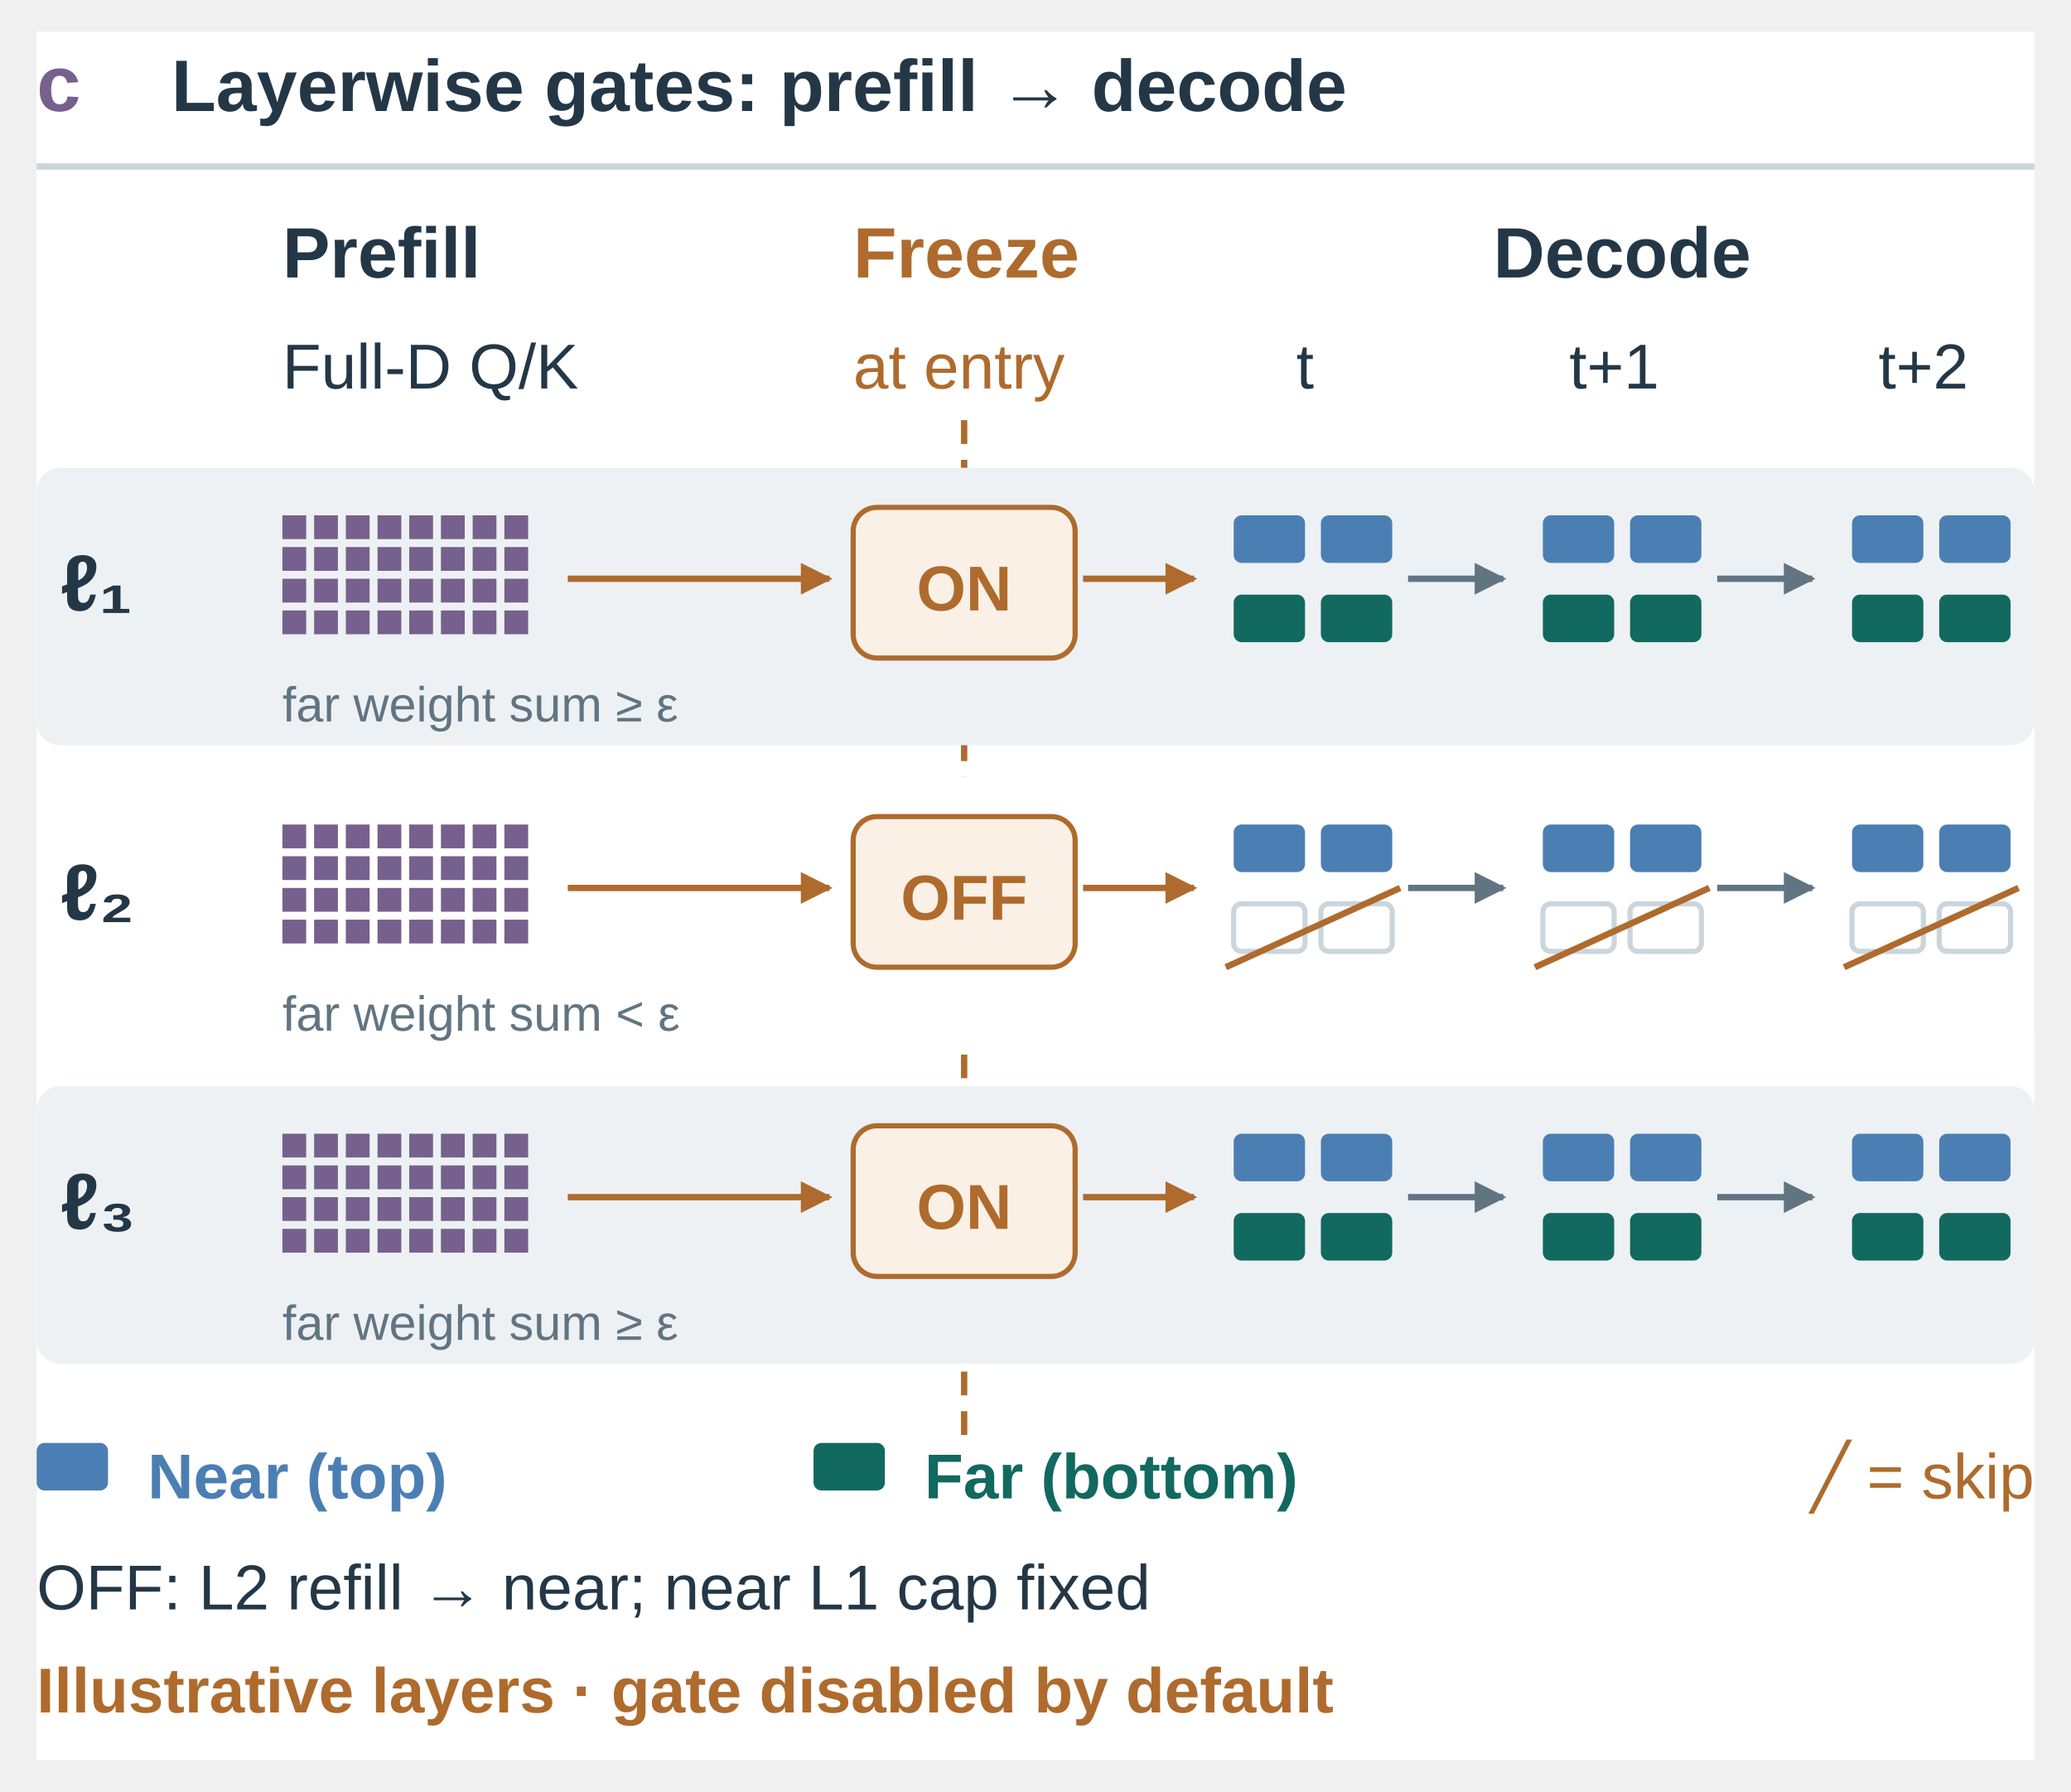
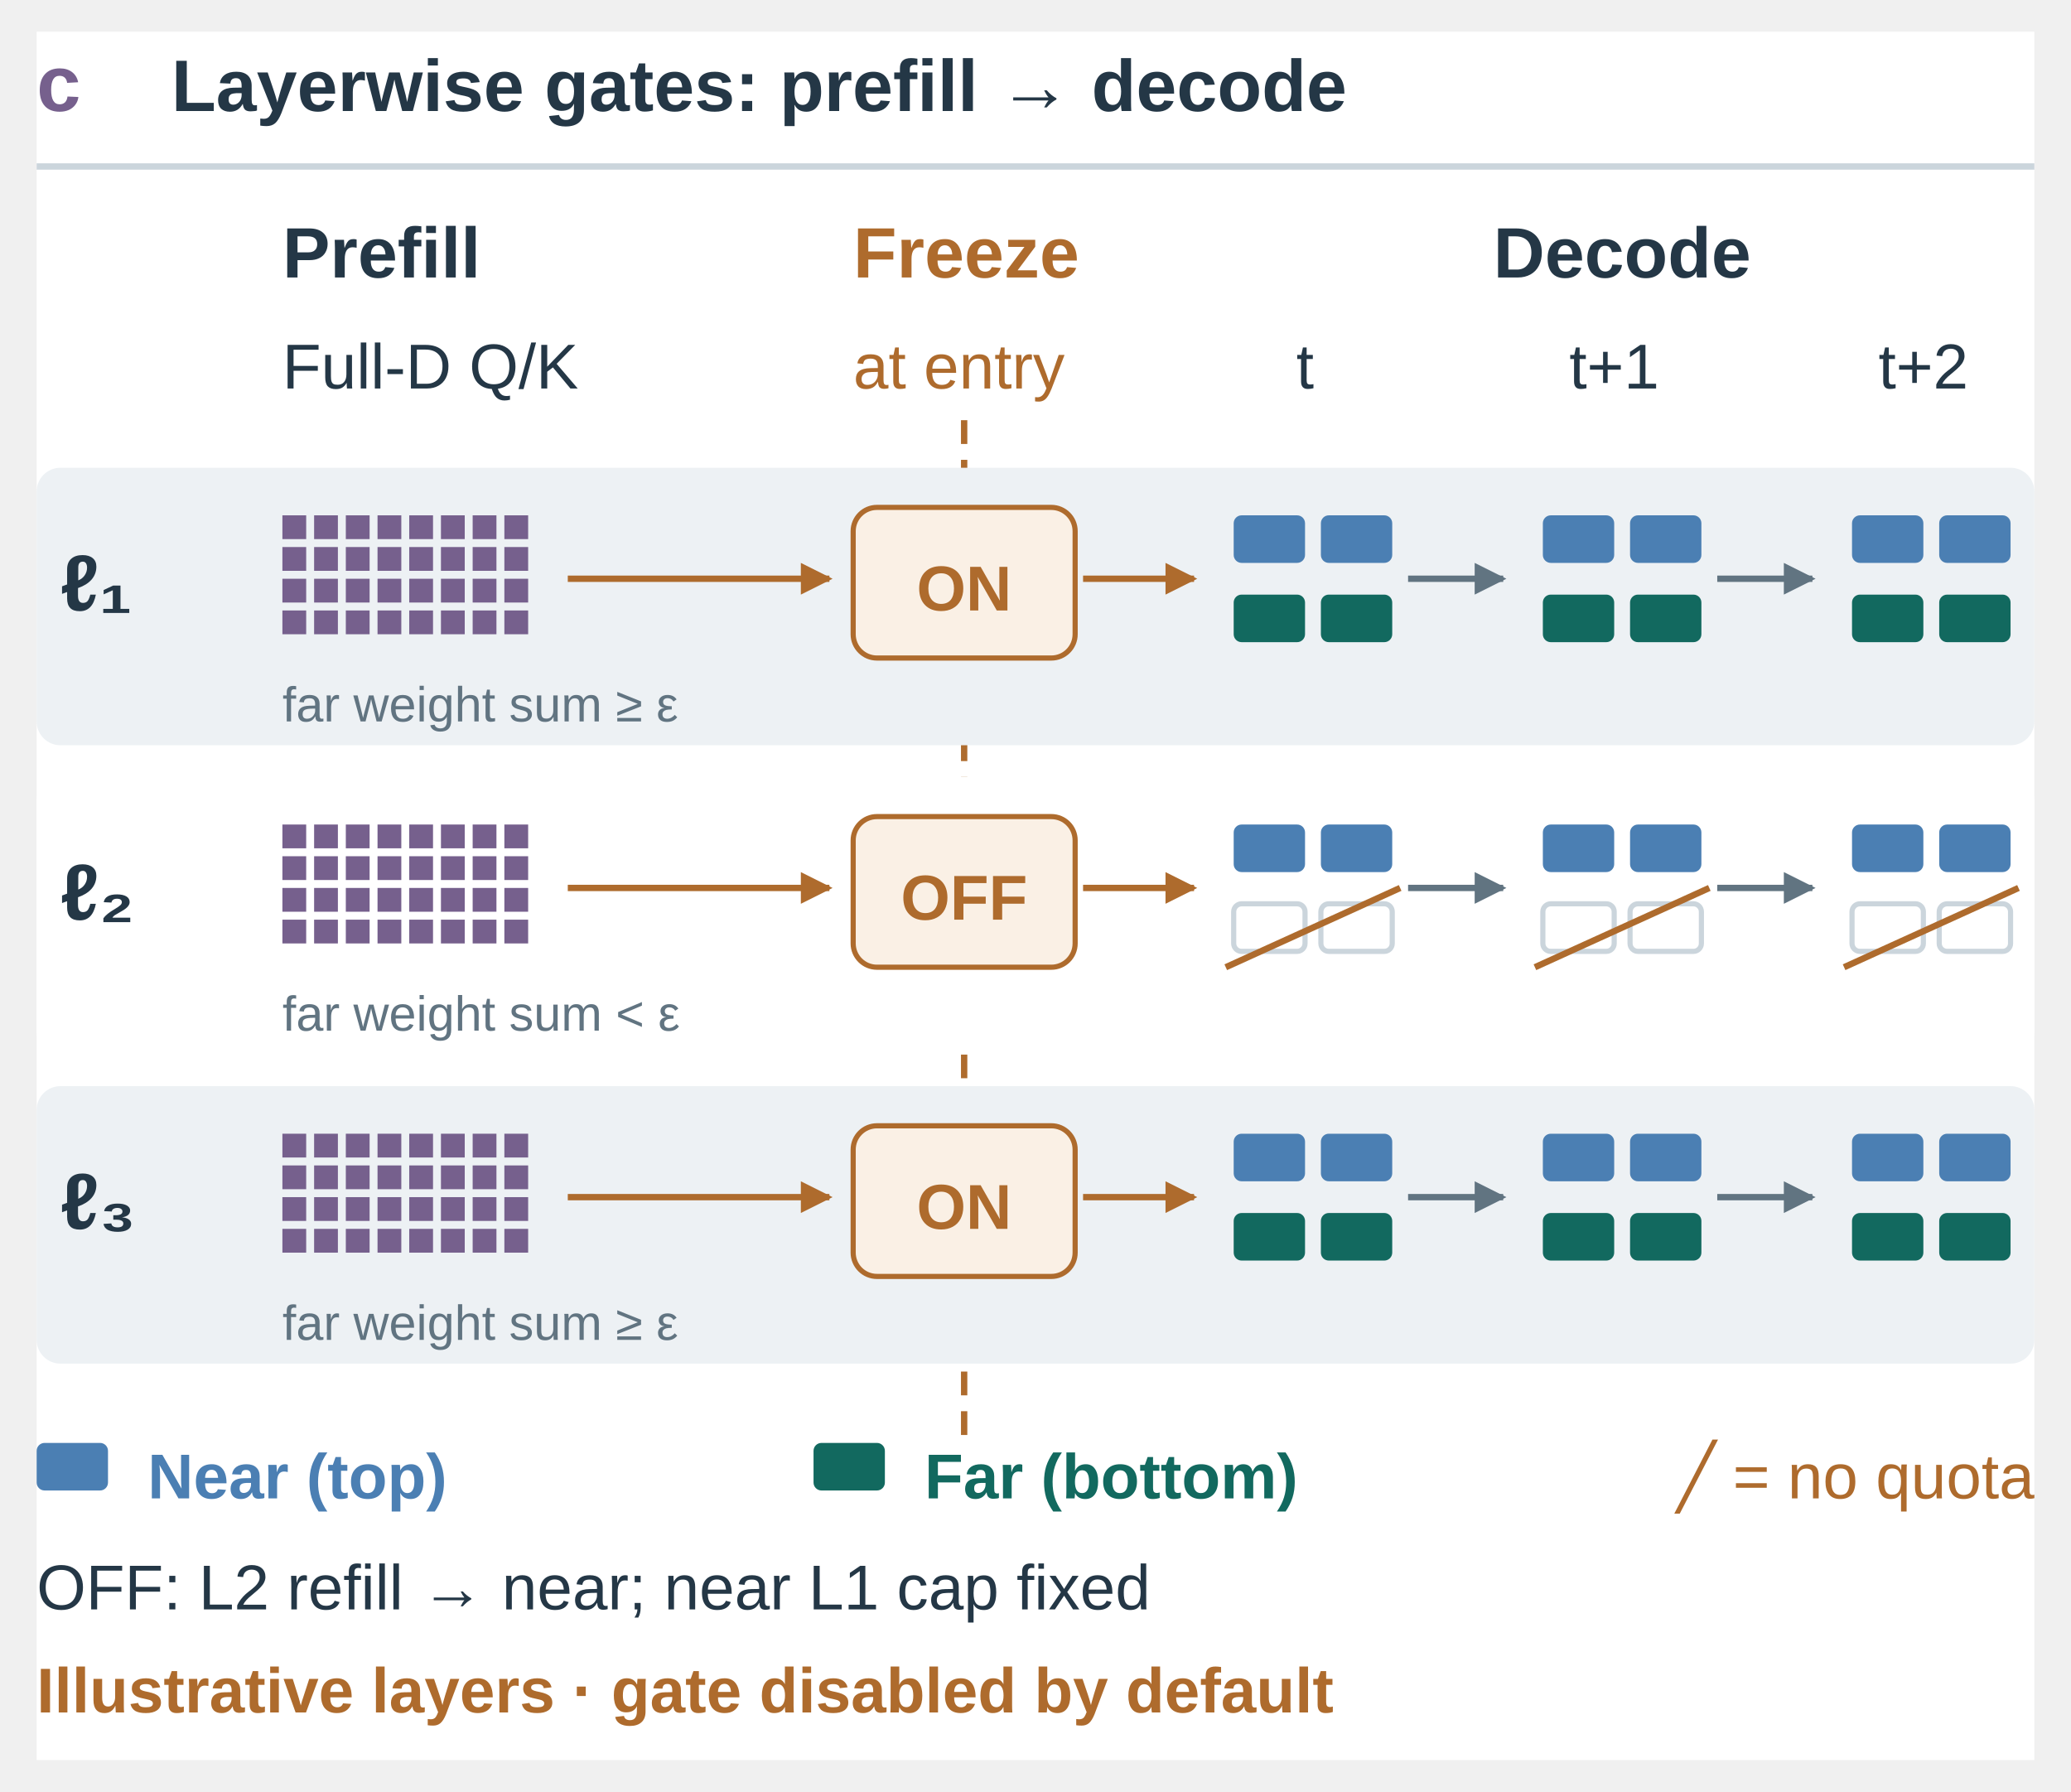
<svg xmlns="http://www.w3.org/2000/svg" width="252pt" height="218pt" viewBox="-4 -4 260 226">
  <defs>
    <marker id="ink" markerWidth="5" markerHeight="5" refX="4.5" refY="2.5" orient="auto">
      <path d="M0 0L5 2.5L0 5Z" fill="#243746" />
    </marker>
    <marker id="muted" markerWidth="5" markerHeight="5" refX="4.5" refY="2.5" orient="auto">
      <path d="M0 0L5 2.5L0 5Z" fill="#617481" />
    </marker>
    <marker id="line" markerWidth="5" markerHeight="5" refX="4.5" refY="2.5" orient="auto">
      <path d="M0 0L5 2.5L0 5Z" fill="#CBD5DC" />
    </marker>
    <marker id="pale" markerWidth="5" markerHeight="5" refX="4.5" refY="2.5" orient="auto">
      <path d="M0 0L5 2.5L0 5Z" fill="#EDF1F4" />
    </marker>
    <marker id="purple" markerWidth="5" markerHeight="5" refX="4.5" refY="2.5" orient="auto">
      <path d="M0 0L5 2.5L0 5Z" fill="#76608D" />
    </marker>
    <marker id="pl" markerWidth="5" markerHeight="5" refX="4.5" refY="2.5" orient="auto">
      <path d="M0 0L5 2.5L0 5Z" fill="#EEE9F3" />
    </marker>
    <marker id="near" markerWidth="5" markerHeight="5" refX="4.5" refY="2.5" orient="auto">
      <path d="M0 0L5 2.5L0 5Z" fill="#4B7FB3" />
    </marker>
    <marker id="nl" markerWidth="5" markerHeight="5" refX="4.5" refY="2.5" orient="auto">
      <path d="M0 0L5 2.5L0 5Z" fill="#E7EFF7" />
    </marker>
    <marker id="far" markerWidth="5" markerHeight="5" refX="4.5" refY="2.5" orient="auto">
      <path d="M0 0L5 2.5L0 5Z" fill="#12695F" />
    </marker>
    <marker id="fl" markerWidth="5" markerHeight="5" refX="4.5" refY="2.5" orient="auto">
      <path d="M0 0L5 2.5L0 5Z" fill="#E5F3F0" />
    </marker>
    <marker id="gate" markerWidth="5" markerHeight="5" refX="4.5" refY="2.5" orient="auto">
      <path d="M0 0L5 2.5L0 5Z" fill="#AE6B2D" />
    </marker>
    <marker id="gl" markerWidth="5" markerHeight="5" refX="4.5" refY="2.5" orient="auto">
      <path d="M0 0L5 2.5L0 5Z" fill="#FAF0E5" />
    </marker>
    <marker id="white" markerWidth="5" markerHeight="5" refX="4.5" refY="2.5" orient="auto">
      <path d="M0 0L5 2.5L0 5Z" fill="#FFFFFF" />
    </marker>
  </defs>
  <rect width="252" height="218" fill="white" />
  <text x="0" y="10" font-family="Liberation Sans" font-size="10" fill="#76608D" font-weight="700" text-anchor="start">c</text>
  <text x="17" y="10" font-family="Liberation Sans" font-size="9.2" fill="#243746" font-weight="700" text-anchor="start">Layerwise gates: prefill → decode</text>
  <polyline points="0,17 252,17" fill="none" stroke="#CBD5DC" stroke-width=".8" />
  <text x="31" y="31" font-family="Liberation Sans" font-size="9" fill="#243746" font-weight="700" text-anchor="start">Prefill</text>
  <text x="103" y="31" font-family="Liberation Sans" font-size="9" fill="#AE6B2D" font-weight="700" text-anchor="start">Freeze</text>
  <text x="200" y="31" font-family="Liberation Sans" font-size="9" fill="#243746" font-weight="700" text-anchor="middle">Decode</text>
  <text x="31" y="45" font-family="Liberation Sans" font-size="8" fill="#243746" font-weight="400" text-anchor="start">Full-D Q/K</text>
  <text x="103" y="45" font-family="Liberation Sans" font-size="8" fill="#AE6B2D" font-weight="400" text-anchor="start">at entry</text>
  <text x="160" y="45" font-family="Liberation Sans" font-size="8" fill="#243746" font-weight="400" text-anchor="middle">t</text>
  <text x="199" y="45" font-family="Liberation Sans" font-size="8" fill="#243746" font-weight="400" text-anchor="middle">t+1</text>
  <text x="238" y="45" font-family="Liberation Sans" font-size="8" fill="#243746" font-weight="400" text-anchor="middle">t+2</text>
  <polyline points="117,49 117,177" fill="none" stroke="#AE6B2D" stroke-width=".8" stroke-dasharray="3 2" />
  <rect x="0" y="55" width="252" height="35" rx="3" fill="#EDF1F4" />
  <text x="3" y="73" font-family="Liberation Sans" font-size="10" fill="#243746" font-weight="700" text-anchor="start">ℓ₁</text>
  <rect x="31" y="61" width="3" height="3" rx="0" fill="#76608D" />
  <rect x="35" y="61" width="3" height="3" rx="0" fill="#76608D" />
  <rect x="39" y="61" width="3" height="3" rx="0" fill="#76608D" />
  <rect x="43" y="61" width="3" height="3" rx="0" fill="#76608D" />
  <rect x="47" y="61" width="3" height="3" rx="0" fill="#76608D" />
  <rect x="51" y="61" width="3" height="3" rx="0" fill="#76608D" />
  <rect x="55" y="61" width="3" height="3" rx="0" fill="#76608D" />
  <rect x="59" y="61" width="3" height="3" rx="0" fill="#76608D" />
  <rect x="31" y="65" width="3" height="3" rx="0" fill="#76608D" />
  <rect x="35" y="65" width="3" height="3" rx="0" fill="#76608D" />
  <rect x="39" y="65" width="3" height="3" rx="0" fill="#76608D" />
  <rect x="43" y="65" width="3" height="3" rx="0" fill="#76608D" />
  <rect x="47" y="65" width="3" height="3" rx="0" fill="#76608D" />
  <rect x="51" y="65" width="3" height="3" rx="0" fill="#76608D" />
  <rect x="55" y="65" width="3" height="3" rx="0" fill="#76608D" />
  <rect x="59" y="65" width="3" height="3" rx="0" fill="#76608D" />
  <rect x="31" y="69" width="3" height="3" rx="0" fill="#76608D" />
  <rect x="35" y="69" width="3" height="3" rx="0" fill="#76608D" />
  <rect x="39" y="69" width="3" height="3" rx="0" fill="#76608D" />
  <rect x="43" y="69" width="3" height="3" rx="0" fill="#76608D" />
  <rect x="47" y="69" width="3" height="3" rx="0" fill="#76608D" />
  <rect x="51" y="69" width="3" height="3" rx="0" fill="#76608D" />
  <rect x="55" y="69" width="3" height="3" rx="0" fill="#76608D" />
  <rect x="59" y="69" width="3" height="3" rx="0" fill="#76608D" />
  <rect x="31" y="73" width="3" height="3" rx="0" fill="#76608D" />
  <rect x="35" y="73" width="3" height="3" rx="0" fill="#76608D" />
  <rect x="39" y="73" width="3" height="3" rx="0" fill="#76608D" />
  <rect x="43" y="73" width="3" height="3" rx="0" fill="#76608D" />
  <rect x="47" y="73" width="3" height="3" rx="0" fill="#76608D" />
  <rect x="51" y="73" width="3" height="3" rx="0" fill="#76608D" />
  <rect x="55" y="73" width="3" height="3" rx="0" fill="#76608D" />
  <rect x="59" y="73" width="3" height="3" rx="0" fill="#76608D" />
  <text x="31" y="87" font-family="Liberation Sans" font-size="6.2" fill="#617481" font-weight="400" text-anchor="start">far weight sum ≥ ε</text>
  <polyline points="67,69 100,69" fill="none" stroke="#AE6B2D" stroke-width=".8" marker-end="url(#gate)" />
  <rect x="103" y="60" width="28" height="19" rx="3" fill="#FAF0E5" stroke="#AE6B2D" stroke-width=".65" />
  <text x="117" y="73" font-family="Liberation Sans" font-size="8" fill="#AE6B2D" font-weight="700" text-anchor="middle">ON</text>
  <polyline points="132,69 146,69" fill="none" stroke="#AE6B2D" stroke-width=".8" marker-end="url(#gate)" />
  <rect x="151" y="61" width="9" height="6" rx="1" fill="#4B7FB3" />
  <rect x="151" y="71" width="9" height="6" rx="1" fill="#12695F" />
  <rect x="162" y="61" width="9" height="6" rx="1" fill="#4B7FB3" />
  <rect x="162" y="71" width="9" height="6" rx="1" fill="#12695F" />
  <polyline points="173,69 185,69" fill="none" stroke="#617481" stroke-width=".8" marker-end="url(#muted)" />
  <rect x="190" y="61" width="9" height="6" rx="1" fill="#4B7FB3" />
  <rect x="190" y="71" width="9" height="6" rx="1" fill="#12695F" />
  <rect x="201" y="61" width="9" height="6" rx="1" fill="#4B7FB3" />
  <rect x="201" y="71" width="9" height="6" rx="1" fill="#12695F" />
  <polyline points="212,69 224,69" fill="none" stroke="#617481" stroke-width=".8" marker-end="url(#muted)" />
  <rect x="229" y="61" width="9" height="6" rx="1" fill="#4B7FB3" />
  <rect x="229" y="71" width="9" height="6" rx="1" fill="#12695F" />
  <rect x="240" y="61" width="9" height="6" rx="1" fill="#4B7FB3" />
  <rect x="240" y="71" width="9" height="6" rx="1" fill="#12695F" />
  <rect x="0" y="94" width="252" height="35" rx="3" fill="#FFFFFF" />
  <text x="3" y="112" font-family="Liberation Sans" font-size="10" fill="#243746" font-weight="700" text-anchor="start">ℓ₂</text>
  <rect x="31" y="100" width="3" height="3" rx="0" fill="#76608D" />
  <rect x="35" y="100" width="3" height="3" rx="0" fill="#76608D" />
  <rect x="39" y="100" width="3" height="3" rx="0" fill="#76608D" />
  <rect x="43" y="100" width="3" height="3" rx="0" fill="#76608D" />
  <rect x="47" y="100" width="3" height="3" rx="0" fill="#76608D" />
  <rect x="51" y="100" width="3" height="3" rx="0" fill="#76608D" />
  <rect x="55" y="100" width="3" height="3" rx="0" fill="#76608D" />
  <rect x="59" y="100" width="3" height="3" rx="0" fill="#76608D" />
  <rect x="31" y="104" width="3" height="3" rx="0" fill="#76608D" />
  <rect x="35" y="104" width="3" height="3" rx="0" fill="#76608D" />
  <rect x="39" y="104" width="3" height="3" rx="0" fill="#76608D" />
  <rect x="43" y="104" width="3" height="3" rx="0" fill="#76608D" />
  <rect x="47" y="104" width="3" height="3" rx="0" fill="#76608D" />
  <rect x="51" y="104" width="3" height="3" rx="0" fill="#76608D" />
  <rect x="55" y="104" width="3" height="3" rx="0" fill="#76608D" />
  <rect x="59" y="104" width="3" height="3" rx="0" fill="#76608D" />
  <rect x="31" y="108" width="3" height="3" rx="0" fill="#76608D" />
  <rect x="35" y="108" width="3" height="3" rx="0" fill="#76608D" />
  <rect x="39" y="108" width="3" height="3" rx="0" fill="#76608D" />
  <rect x="43" y="108" width="3" height="3" rx="0" fill="#76608D" />
  <rect x="47" y="108" width="3" height="3" rx="0" fill="#76608D" />
  <rect x="51" y="108" width="3" height="3" rx="0" fill="#76608D" />
  <rect x="55" y="108" width="3" height="3" rx="0" fill="#76608D" />
  <rect x="59" y="108" width="3" height="3" rx="0" fill="#76608D" />
  <rect x="31" y="112" width="3" height="3" rx="0" fill="#76608D" />
  <rect x="35" y="112" width="3" height="3" rx="0" fill="#76608D" />
  <rect x="39" y="112" width="3" height="3" rx="0" fill="#76608D" />
  <rect x="43" y="112" width="3" height="3" rx="0" fill="#76608D" />
  <rect x="47" y="112" width="3" height="3" rx="0" fill="#76608D" />
  <rect x="51" y="112" width="3" height="3" rx="0" fill="#76608D" />
  <rect x="55" y="112" width="3" height="3" rx="0" fill="#76608D" />
  <rect x="59" y="112" width="3" height="3" rx="0" fill="#76608D" />
  <text x="31" y="126" font-family="Liberation Sans" font-size="6.2" fill="#617481" font-weight="400" text-anchor="start">far weight sum &lt; ε</text>
  <polyline points="67,108 100,108" fill="none" stroke="#AE6B2D" stroke-width=".8" marker-end="url(#gate)" />
  <rect x="103" y="99" width="28" height="19" rx="3" fill="#FAF0E5" stroke="#AE6B2D" stroke-width=".65" />
  <text x="117" y="112" font-family="Liberation Sans" font-size="8" fill="#AE6B2D" font-weight="700" text-anchor="middle">OFF</text>
  <polyline points="132,108 146,108" fill="none" stroke="#AE6B2D" stroke-width=".8" marker-end="url(#gate)" />
  <rect x="151" y="100" width="9" height="6" rx="1" fill="#4B7FB3" />
  <rect x="151" y="110" width="9" height="6" rx="1" fill="#FFFFFF" stroke="#CBD5DC" stroke-width=".65" />
  <rect x="162" y="100" width="9" height="6" rx="1" fill="#4B7FB3" />
  <rect x="162" y="110" width="9" height="6" rx="1" fill="#FFFFFF" stroke="#CBD5DC" stroke-width=".65" />
  <polyline points="150,118 172,108" fill="none" stroke="#AE6B2D" stroke-width=".8" />
  <polyline points="173,108 185,108" fill="none" stroke="#617481" stroke-width=".8" marker-end="url(#muted)" />
  <rect x="190" y="100" width="9" height="6" rx="1" fill="#4B7FB3" />
  <rect x="190" y="110" width="9" height="6" rx="1" fill="#FFFFFF" stroke="#CBD5DC" stroke-width=".65" />
  <rect x="201" y="100" width="9" height="6" rx="1" fill="#4B7FB3" />
  <rect x="201" y="110" width="9" height="6" rx="1" fill="#FFFFFF" stroke="#CBD5DC" stroke-width=".65" />
  <polyline points="189,118 211,108" fill="none" stroke="#AE6B2D" stroke-width=".8" />
  <polyline points="212,108 224,108" fill="none" stroke="#617481" stroke-width=".8" marker-end="url(#muted)" />
  <rect x="229" y="100" width="9" height="6" rx="1" fill="#4B7FB3" />
  <rect x="229" y="110" width="9" height="6" rx="1" fill="#FFFFFF" stroke="#CBD5DC" stroke-width=".65" />
  <rect x="240" y="100" width="9" height="6" rx="1" fill="#4B7FB3" />
  <rect x="240" y="110" width="9" height="6" rx="1" fill="#FFFFFF" stroke="#CBD5DC" stroke-width=".65" />
  <polyline points="228,118 250,108" fill="none" stroke="#AE6B2D" stroke-width=".8" />
  <rect x="0" y="133" width="252" height="35" rx="3" fill="#EDF1F4" />
  <text x="3" y="151" font-family="Liberation Sans" font-size="10" fill="#243746" font-weight="700" text-anchor="start">ℓ₃</text>
  <rect x="31" y="139" width="3" height="3" rx="0" fill="#76608D" />
  <rect x="35" y="139" width="3" height="3" rx="0" fill="#76608D" />
  <rect x="39" y="139" width="3" height="3" rx="0" fill="#76608D" />
  <rect x="43" y="139" width="3" height="3" rx="0" fill="#76608D" />
  <rect x="47" y="139" width="3" height="3" rx="0" fill="#76608D" />
  <rect x="51" y="139" width="3" height="3" rx="0" fill="#76608D" />
  <rect x="55" y="139" width="3" height="3" rx="0" fill="#76608D" />
  <rect x="59" y="139" width="3" height="3" rx="0" fill="#76608D" />
  <rect x="31" y="143" width="3" height="3" rx="0" fill="#76608D" />
  <rect x="35" y="143" width="3" height="3" rx="0" fill="#76608D" />
  <rect x="39" y="143" width="3" height="3" rx="0" fill="#76608D" />
  <rect x="43" y="143" width="3" height="3" rx="0" fill="#76608D" />
  <rect x="47" y="143" width="3" height="3" rx="0" fill="#76608D" />
  <rect x="51" y="143" width="3" height="3" rx="0" fill="#76608D" />
  <rect x="55" y="143" width="3" height="3" rx="0" fill="#76608D" />
  <rect x="59" y="143" width="3" height="3" rx="0" fill="#76608D" />
  <rect x="31" y="147" width="3" height="3" rx="0" fill="#76608D" />
  <rect x="35" y="147" width="3" height="3" rx="0" fill="#76608D" />
  <rect x="39" y="147" width="3" height="3" rx="0" fill="#76608D" />
  <rect x="43" y="147" width="3" height="3" rx="0" fill="#76608D" />
  <rect x="47" y="147" width="3" height="3" rx="0" fill="#76608D" />
  <rect x="51" y="147" width="3" height="3" rx="0" fill="#76608D" />
  <rect x="55" y="147" width="3" height="3" rx="0" fill="#76608D" />
  <rect x="59" y="147" width="3" height="3" rx="0" fill="#76608D" />
  <rect x="31" y="151" width="3" height="3" rx="0" fill="#76608D" />
  <rect x="35" y="151" width="3" height="3" rx="0" fill="#76608D" />
  <rect x="39" y="151" width="3" height="3" rx="0" fill="#76608D" />
  <rect x="43" y="151" width="3" height="3" rx="0" fill="#76608D" />
  <rect x="47" y="151" width="3" height="3" rx="0" fill="#76608D" />
  <rect x="51" y="151" width="3" height="3" rx="0" fill="#76608D" />
  <rect x="55" y="151" width="3" height="3" rx="0" fill="#76608D" />
  <rect x="59" y="151" width="3" height="3" rx="0" fill="#76608D" />
  <text x="31" y="165" font-family="Liberation Sans" font-size="6.2" fill="#617481" font-weight="400" text-anchor="start">far weight sum ≥ ε</text>
  <polyline points="67,147 100,147" fill="none" stroke="#AE6B2D" stroke-width=".8" marker-end="url(#gate)" />
  <rect x="103" y="138" width="28" height="19" rx="3" fill="#FAF0E5" stroke="#AE6B2D" stroke-width=".65" />
  <text x="117" y="151" font-family="Liberation Sans" font-size="8" fill="#AE6B2D" font-weight="700" text-anchor="middle">ON</text>
  <polyline points="132,147 146,147" fill="none" stroke="#AE6B2D" stroke-width=".8" marker-end="url(#gate)" />
  <rect x="151" y="139" width="9" height="6" rx="1" fill="#4B7FB3" />
  <rect x="151" y="149" width="9" height="6" rx="1" fill="#12695F" />
  <rect x="162" y="139" width="9" height="6" rx="1" fill="#4B7FB3" />
  <rect x="162" y="149" width="9" height="6" rx="1" fill="#12695F" />
  <polyline points="173,147 185,147" fill="none" stroke="#617481" stroke-width=".8" marker-end="url(#muted)" />
  <rect x="190" y="139" width="9" height="6" rx="1" fill="#4B7FB3" />
  <rect x="190" y="149" width="9" height="6" rx="1" fill="#12695F" />
  <rect x="201" y="139" width="9" height="6" rx="1" fill="#4B7FB3" />
  <rect x="201" y="149" width="9" height="6" rx="1" fill="#12695F" />
  <polyline points="212,147 224,147" fill="none" stroke="#617481" stroke-width=".8" marker-end="url(#muted)" />
  <rect x="229" y="139" width="9" height="6" rx="1" fill="#4B7FB3" />
  <rect x="229" y="149" width="9" height="6" rx="1" fill="#12695F" />
  <rect x="240" y="139" width="9" height="6" rx="1" fill="#4B7FB3" />
  <rect x="240" y="149" width="9" height="6" rx="1" fill="#12695F" />
  <rect x="0" y="178" width="9" height="6" rx="1" fill="#4B7FB3" />
  <text x="14" y="185" font-family="Liberation Sans" font-size="8" fill="#4B7FB3" font-weight="700" text-anchor="start">Near (top)</text>
  <rect x="98" y="178" width="9" height="6" rx="1" fill="#12695F" />
  <text x="112" y="185" font-family="Liberation Sans" font-size="8" fill="#12695F" font-weight="700" text-anchor="start">Far (bottom)</text>
-   <text x="252" y="185" font-family="Liberation Sans" font-size="8" fill="#AE6B2D" font-weight="400" text-anchor="end">╱ = skip</text>
+   <text x="252" y="185" font-family="Liberation Sans" font-size="8" fill="#AE6B2D" font-weight="400" text-anchor="end">╱ = no quota</text>
  <text x="0" y="199" font-family="Liberation Sans" font-size="8" fill="#243746" font-weight="400" text-anchor="start">OFF: L2 refill → near; near L1 cap fixed</text>
  <text x="0" y="212" font-family="Liberation Sans" font-size="8" fill="#AE6B2D" font-weight="700" text-anchor="start">Illustrative layers · gate disabled by default</text>
</svg>
